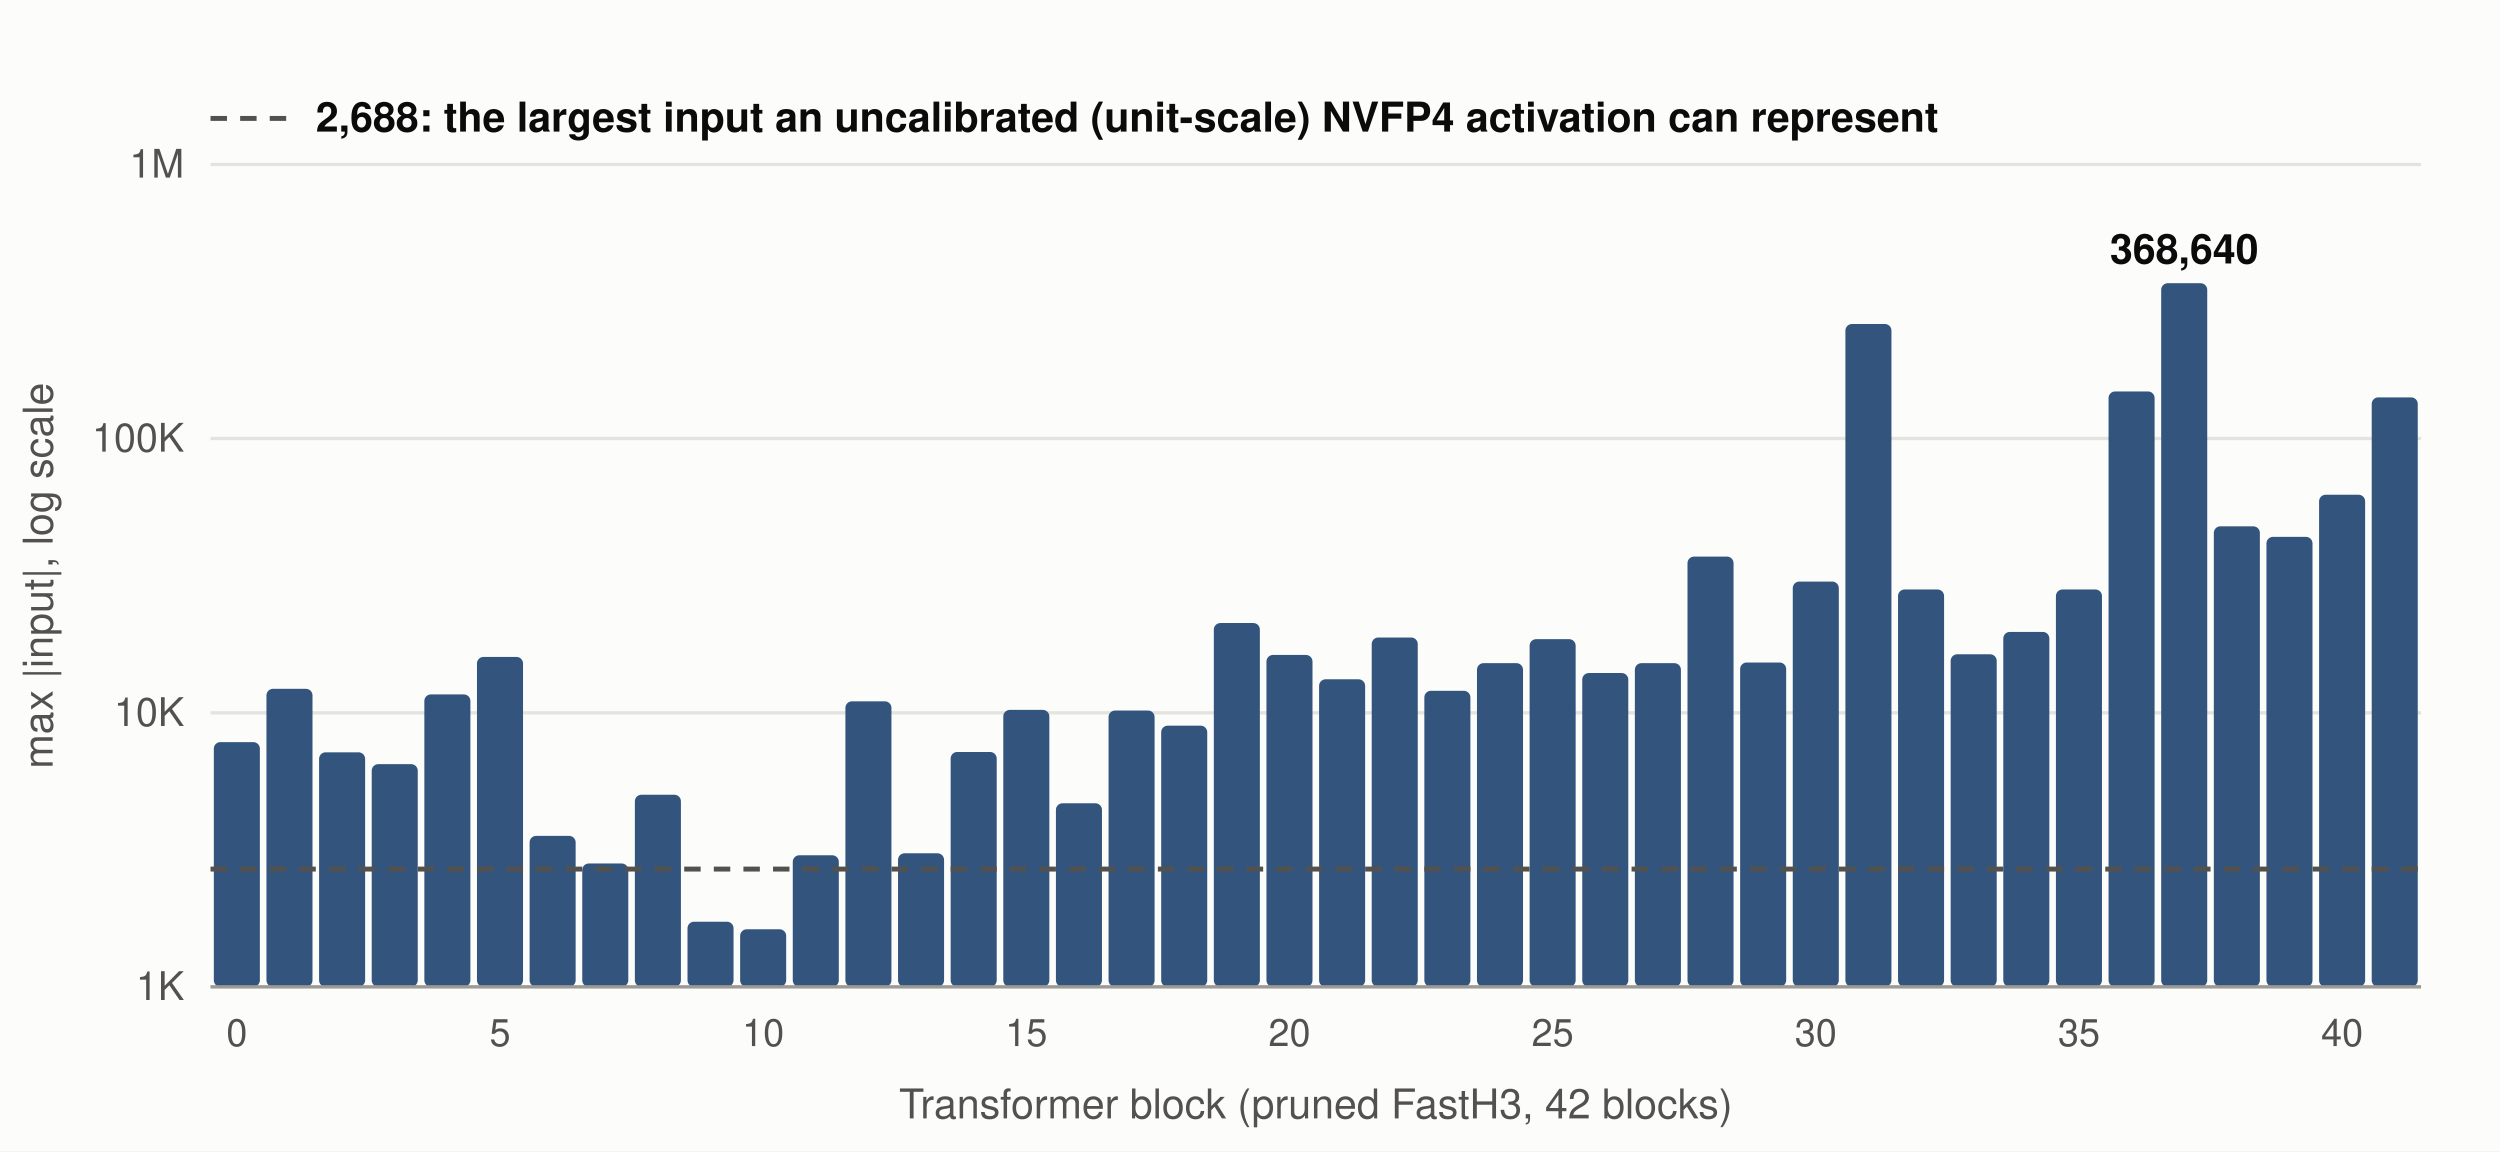
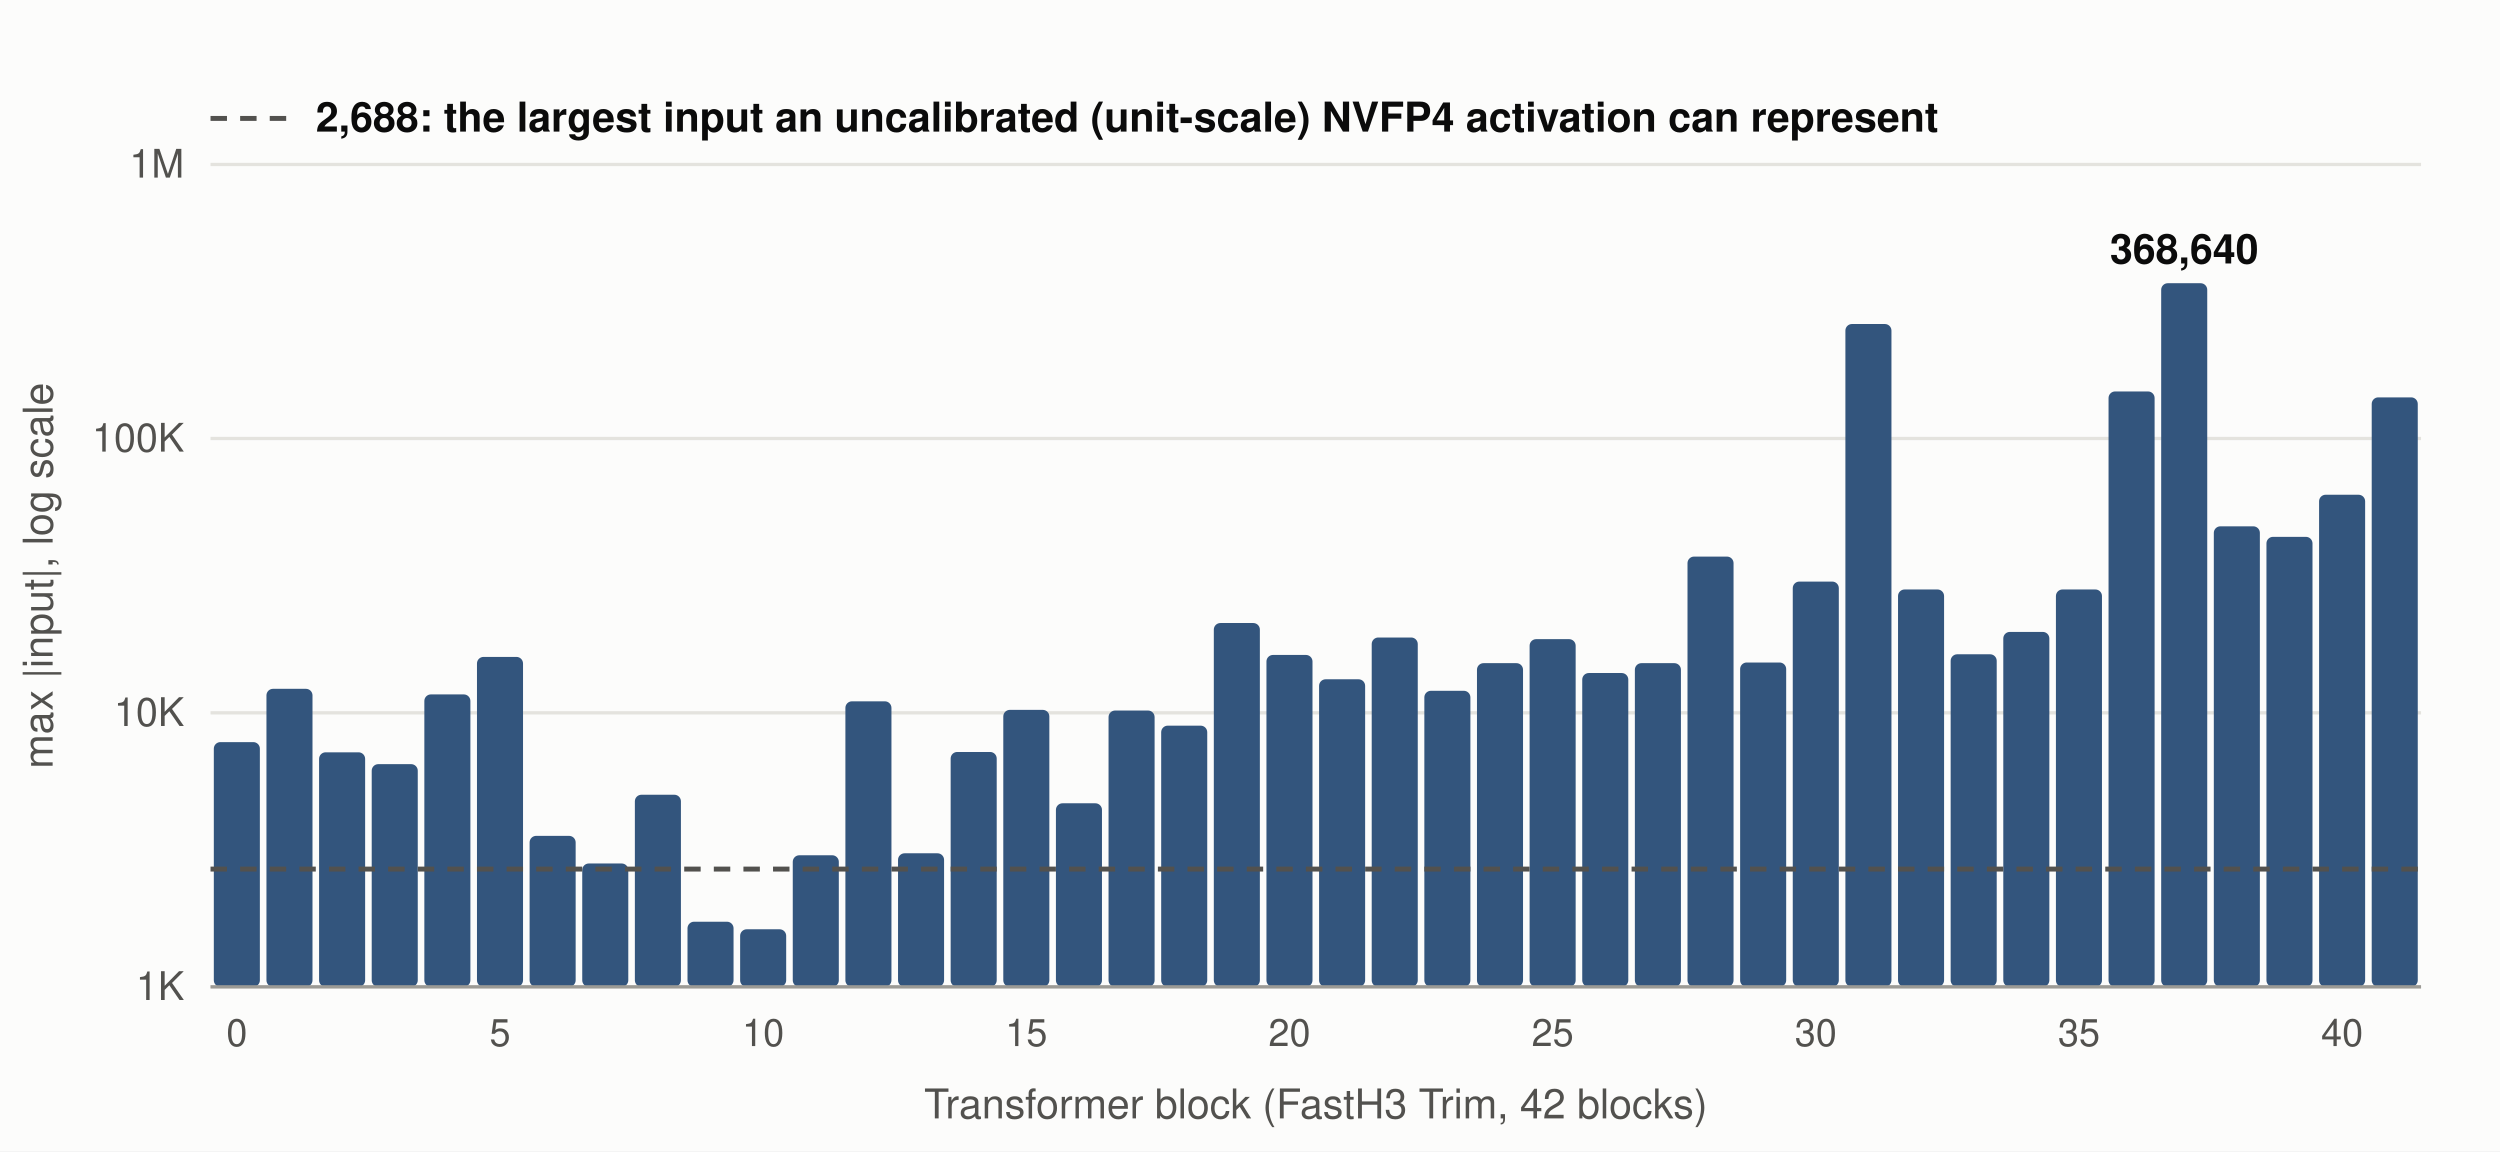
<svg xmlns="http://www.w3.org/2000/svg" width="760" height="350" viewBox="0 0 760 350" role="img" aria-labelledby="t d">
  <style>
  .bg{fill:#fcfcfb} .t1{fill:#0b0b0b} .t2{fill:#52514e} .grid{stroke:#e4e3de} .axis{stroke:#9b9a95}
  .s1{fill:#33557d} .s2{fill:#b86a3c} .s3{fill:#b5afa5} .drop{fill:#b0463c} .ref{stroke:#52514e}
  .gap{stroke:#fcfcfb} .on{fill:#ffffff} .on3{fill:#0b0b0b} .est{fill:none;stroke:#52514e}
  .ring{fill:none;stroke:#0b0b0b}
  text{font-family:-apple-system,BlinkMacSystemFont,"Segoe UI",Helvetica,Arial,sans-serif}
  @media (prefers-color-scheme: dark){
    .bg{fill:#1a1a19} .t1{fill:#ffffff} .t2{fill:#c3c2b7} .grid{stroke:#2e2e2c} .axis{stroke:#6b6a66}
    .s1{fill:#7393bb} .s2{fill:#c27448} .s3{fill:#69655e} .drop{fill:#c9605a} .ref{stroke:#c3c2b7}
    .gap{stroke:#1a1a19} .on{fill:#0b0b0b} .on3{fill:#ffffff} .est{fill:none;stroke:#c3c2b7}
    .ring{fill:none;stroke:#ffffff}
  }
</style>
  <rect class="bg" width="760" height="350" />
  <line class="grid" x1="64" x2="736" y1="300.0" y2="300.0" stroke-width="1" />
  <text class="t2" x="56" y="304.0" font-size="12" text-anchor="end">1K</text>
  <line class="grid" x1="64" x2="736" y1="216.7" y2="216.7" stroke-width="1" />
  <text class="t2" x="56" y="220.7" font-size="12" text-anchor="end">10K</text>
  <line class="grid" x1="64" x2="736" y1="133.3" y2="133.3" stroke-width="1" />
  <text class="t2" x="56" y="137.3" font-size="12" text-anchor="end">100K</text>
  <line class="grid" x1="64" x2="736" y1="50.0" y2="50.0" stroke-width="1" />
  <text class="t2" x="56" y="54.0" font-size="12" text-anchor="end">1M</text>
  <rect class="s1" x="65.0" y="225.6" width="14.0" height="74.4" rx="2" />
  <rect class="s1" x="81.0" y="209.4" width="14.0" height="90.6" rx="2" />
  <rect class="s1" x="97.0" y="228.7" width="14.0" height="71.3" rx="2" />
  <rect class="s1" x="113.0" y="232.3" width="14.0" height="67.7" rx="2" />
  <rect class="s1" x="129.0" y="211.1" width="14.0" height="88.9" rx="2" />
  <rect class="s1" x="145.0" y="199.7" width="14.0" height="100.3" rx="2" />
  <rect class="s1" x="161.0" y="254.1" width="14.0" height="45.9" rx="2" />
  <rect class="s1" x="177.0" y="262.5" width="14.0" height="37.5" rx="2" />
  <rect class="s1" x="193.0" y="241.6" width="14.0" height="58.4" rx="2" />
  <rect class="s1" x="209.0" y="280.2" width="14.0" height="19.8" rx="2" />
  <rect class="s1" x="225.0" y="282.5" width="14.0" height="17.5" rx="2" />
  <rect class="s1" x="241.0" y="260.0" width="14.0" height="40.0" rx="2" />
  <rect class="s1" x="257.0" y="213.2" width="14.0" height="86.8" rx="2" />
  <rect class="s1" x="273.0" y="259.4" width="14.0" height="40.6" rx="2" />
  <rect class="s1" x="289.0" y="228.6" width="14.0" height="71.4" rx="2" />
  <rect class="s1" x="305.0" y="215.8" width="14.0" height="84.2" rx="2" />
  <rect class="s1" x="321.0" y="244.2" width="14.0" height="55.8" rx="2" />
  <rect class="s1" x="337.0" y="216.0" width="14.0" height="84.0" rx="2" />
  <rect class="s1" x="353.0" y="220.6" width="14.0" height="79.4" rx="2" />
  <rect class="s1" x="369.0" y="189.4" width="14.0" height="110.6" rx="2" />
  <rect class="s1" x="385.0" y="199.1" width="14.0" height="100.9" rx="2" />
  <rect class="s1" x="401.0" y="206.5" width="14.0" height="93.5" rx="2" />
  <rect class="s1" x="417.0" y="193.8" width="14.0" height="106.2" rx="2" />
  <rect class="s1" x="433.0" y="210.0" width="14.0" height="90.0" rx="2" />
  <rect class="s1" x="449.0" y="201.6" width="14.0" height="98.4" rx="2" />
  <rect class="s1" x="465.0" y="194.3" width="14.0" height="105.7" rx="2" />
  <rect class="s1" x="481.0" y="204.6" width="14.0" height="95.4" rx="2" />
  <rect class="s1" x="497.0" y="201.6" width="14.0" height="98.4" rx="2" />
  <rect class="s1" x="513.0" y="169.2" width="14.0" height="130.8" rx="2" />
  <rect class="s1" x="529.0" y="201.4" width="14.0" height="98.6" rx="2" />
  <rect class="s1" x="545.0" y="176.8" width="14.0" height="123.2" rx="2" />
  <rect class="s1" x="561.0" y="98.5" width="14.0" height="201.5" rx="2" />
  <rect class="s1" x="577.0" y="179.2" width="14.0" height="120.8" rx="2" />
  <rect class="s1" x="593.0" y="198.9" width="14.0" height="101.1" rx="2" />
  <rect class="s1" x="609.0" y="192.1" width="14.0" height="107.9" rx="2" />
  <rect class="s1" x="625.0" y="179.2" width="14.0" height="120.8" rx="2" />
  <rect class="s1" x="641.0" y="119.0" width="14.0" height="181.0" rx="2" />
  <rect class="s1" x="657.0" y="86.1" width="14.0" height="213.9" rx="2" />
  <rect class="s1" x="673.0" y="160.0" width="14.0" height="140.0" rx="2" />
  <rect class="s1" x="689.0" y="163.2" width="14.0" height="136.8" rx="2" />
  <rect class="s1" x="705.0" y="150.4" width="14.0" height="149.6" rx="2" />
  <rect class="s1" x="721.0" y="120.8" width="14.0" height="179.2" rx="2" />
  <line class="ref" x1="64" x2="736" y1="264.2" y2="264.2" stroke-width="1.5" stroke-dasharray="5 4" />
  <line class="ref" x1="64" x2="90" y1="36" y2="36" stroke-width="1.5" stroke-dasharray="5 4" />
  <text class="t1" x="96" y="40" font-size="12.5" font-weight="600">2,688: the largest input an uncalibrated (unit-scale) NVFP4 activation can represent</text>
  <text class="t1" x="664.0" y="80.1" font-size="12.5" text-anchor="middle" font-weight="600">368,640</text>
  <text class="t2" x="72.0" y="318" font-size="11.5" text-anchor="middle">0</text>
  <text class="t2" x="152.0" y="318" font-size="11.5" text-anchor="middle">5</text>
  <text class="t2" x="232.0" y="318" font-size="11.5" text-anchor="middle">10</text>
  <text class="t2" x="312.0" y="318" font-size="11.5" text-anchor="middle">15</text>
  <text class="t2" x="392.0" y="318" font-size="11.5" text-anchor="middle">20</text>
  <text class="t2" x="472.0" y="318" font-size="11.5" text-anchor="middle">25</text>
  <text class="t2" x="552.0" y="318" font-size="11.5" text-anchor="middle">30</text>
  <text class="t2" x="632.0" y="318" font-size="11.5" text-anchor="middle">35</text>
  <text class="t2" x="712.0" y="318" font-size="11.5" text-anchor="middle">40</text>
  <line class="axis" x1="64" x2="736" y1="300" y2="300" stroke-width="1" />
-   <text class="t2" x="400.0" y="340" font-size="12.5" text-anchor="middle">Transformer block (pruned FastH3, 42 blocks)</text>
+   <text class="t2" x="400.0" y="340" font-size="12.5" text-anchor="middle">Transformer block (FastH3 Trim, 42 blocks)</text>
  <text class="t2" x="16" y="175.0" font-size="12.5" text-anchor="middle" transform="rotate(-90 16 175.0)">max |input|, log scale</text>
</svg>
